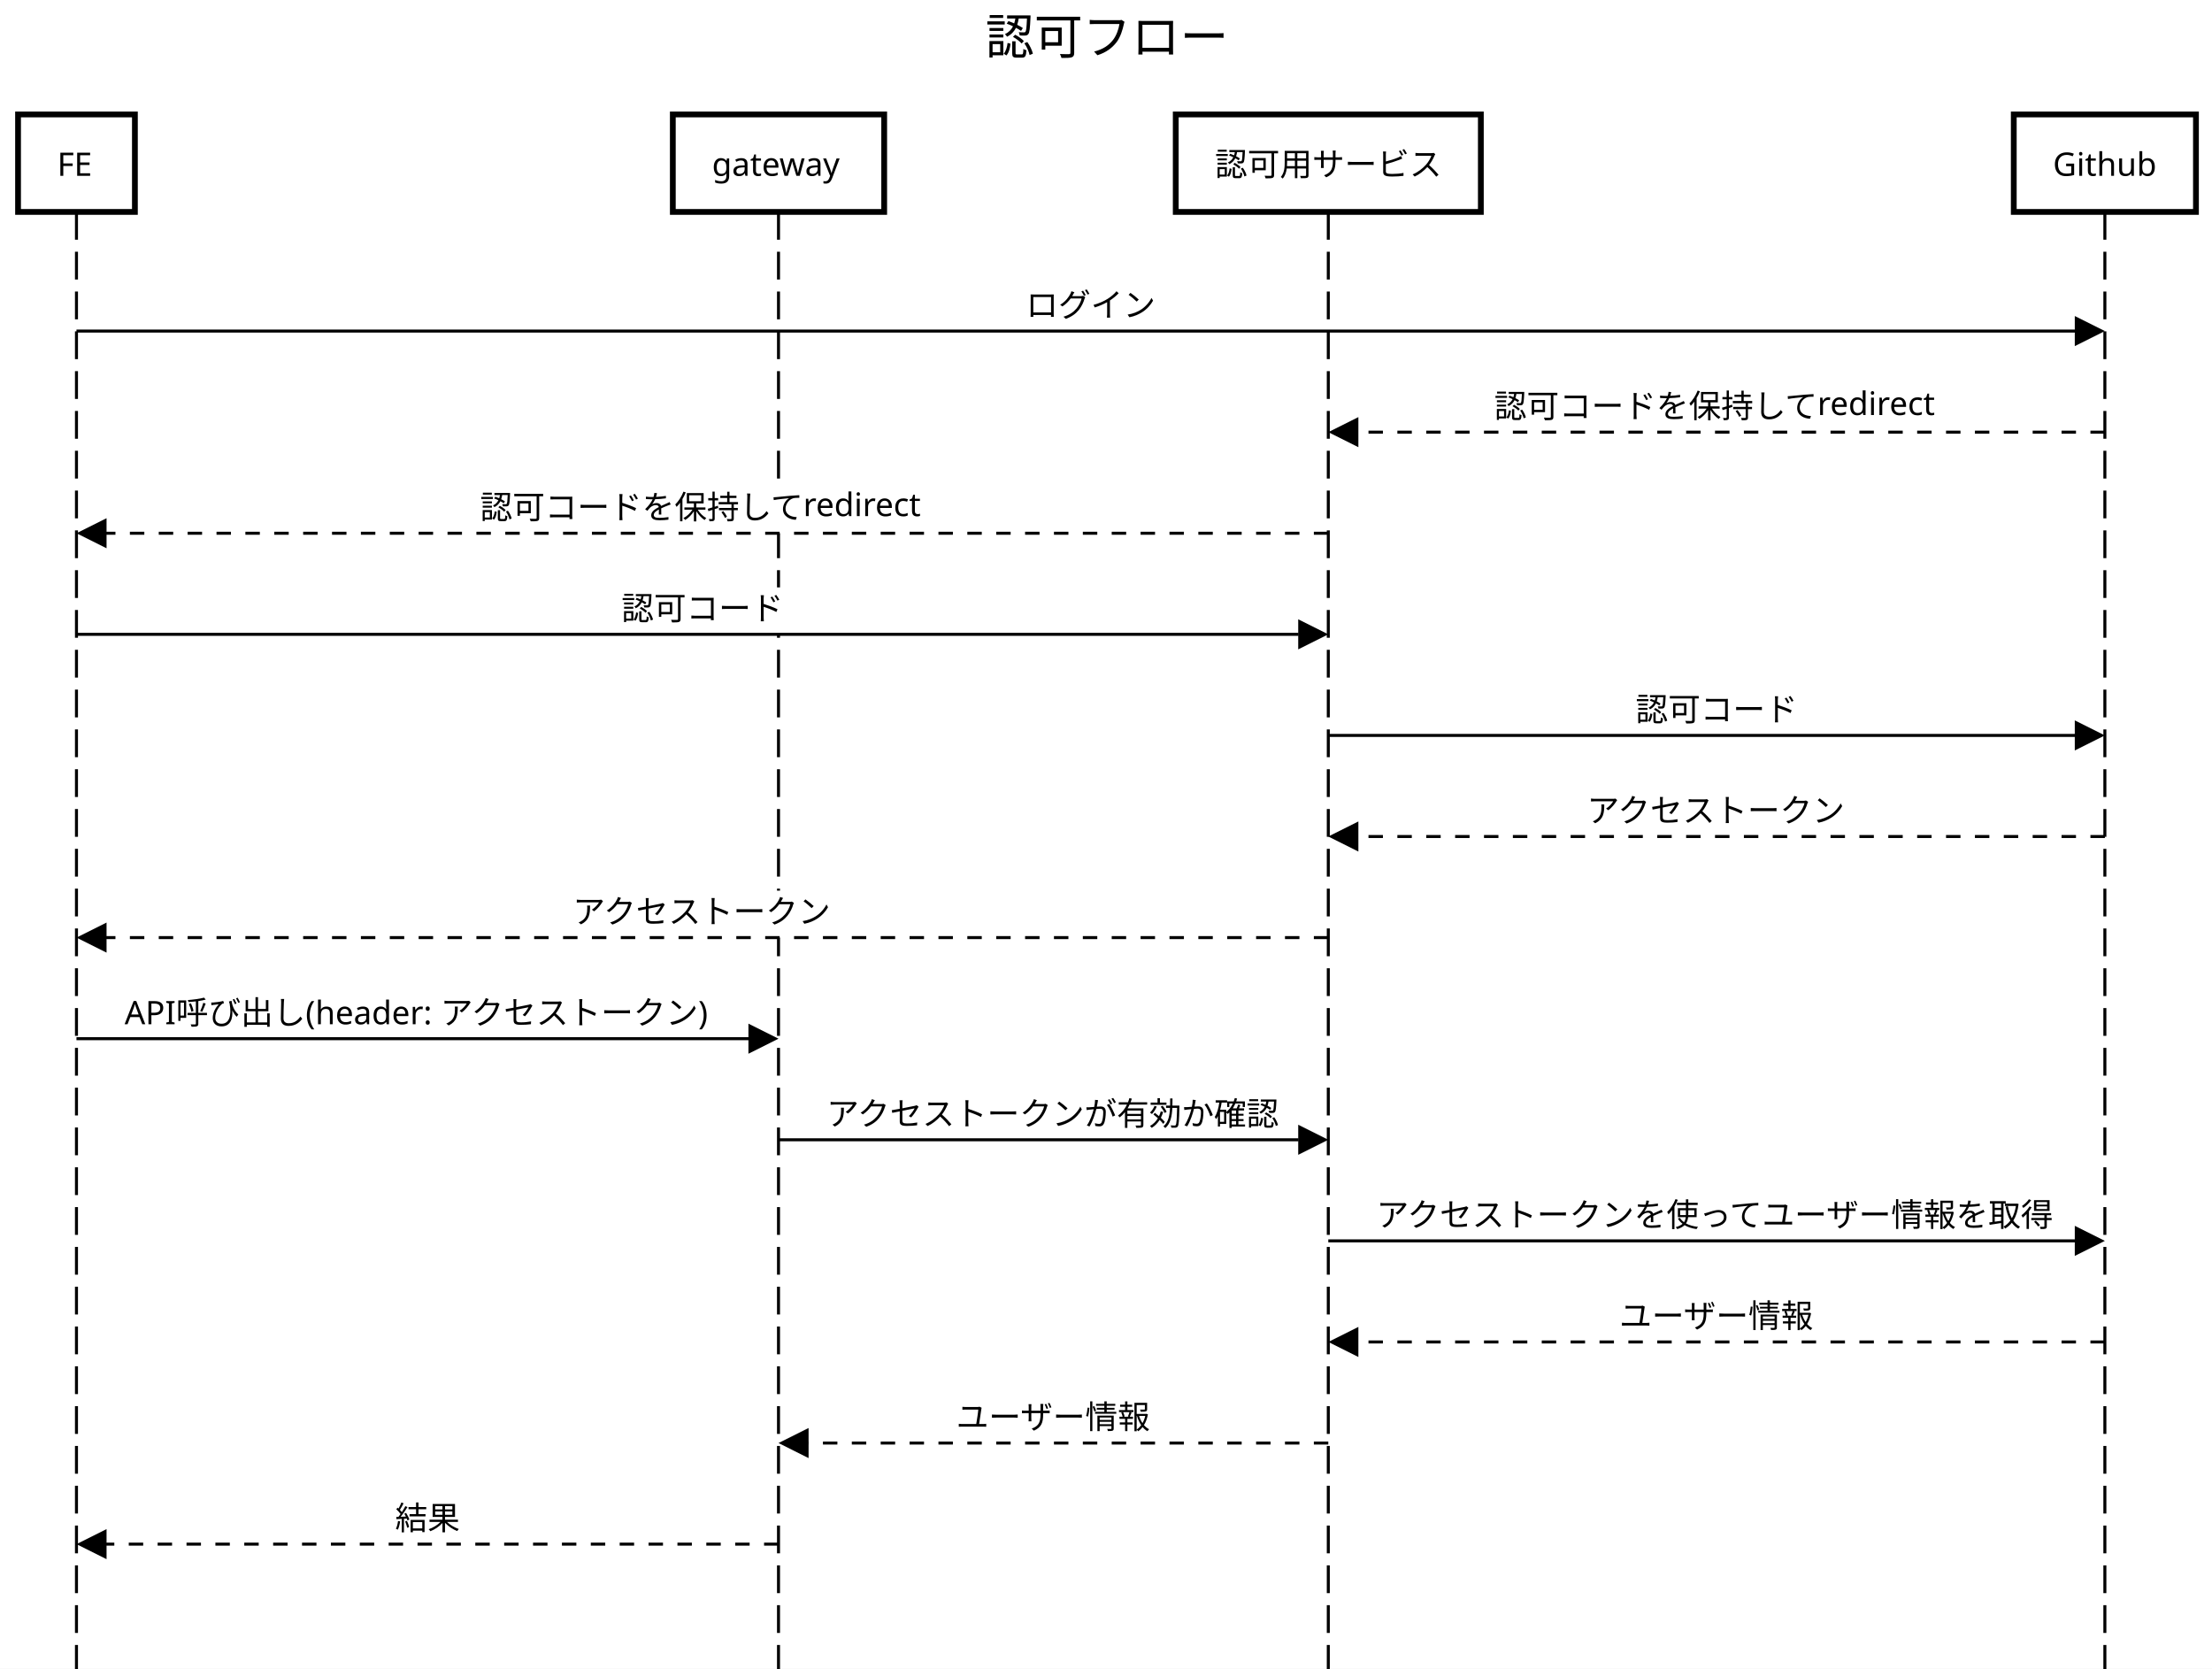
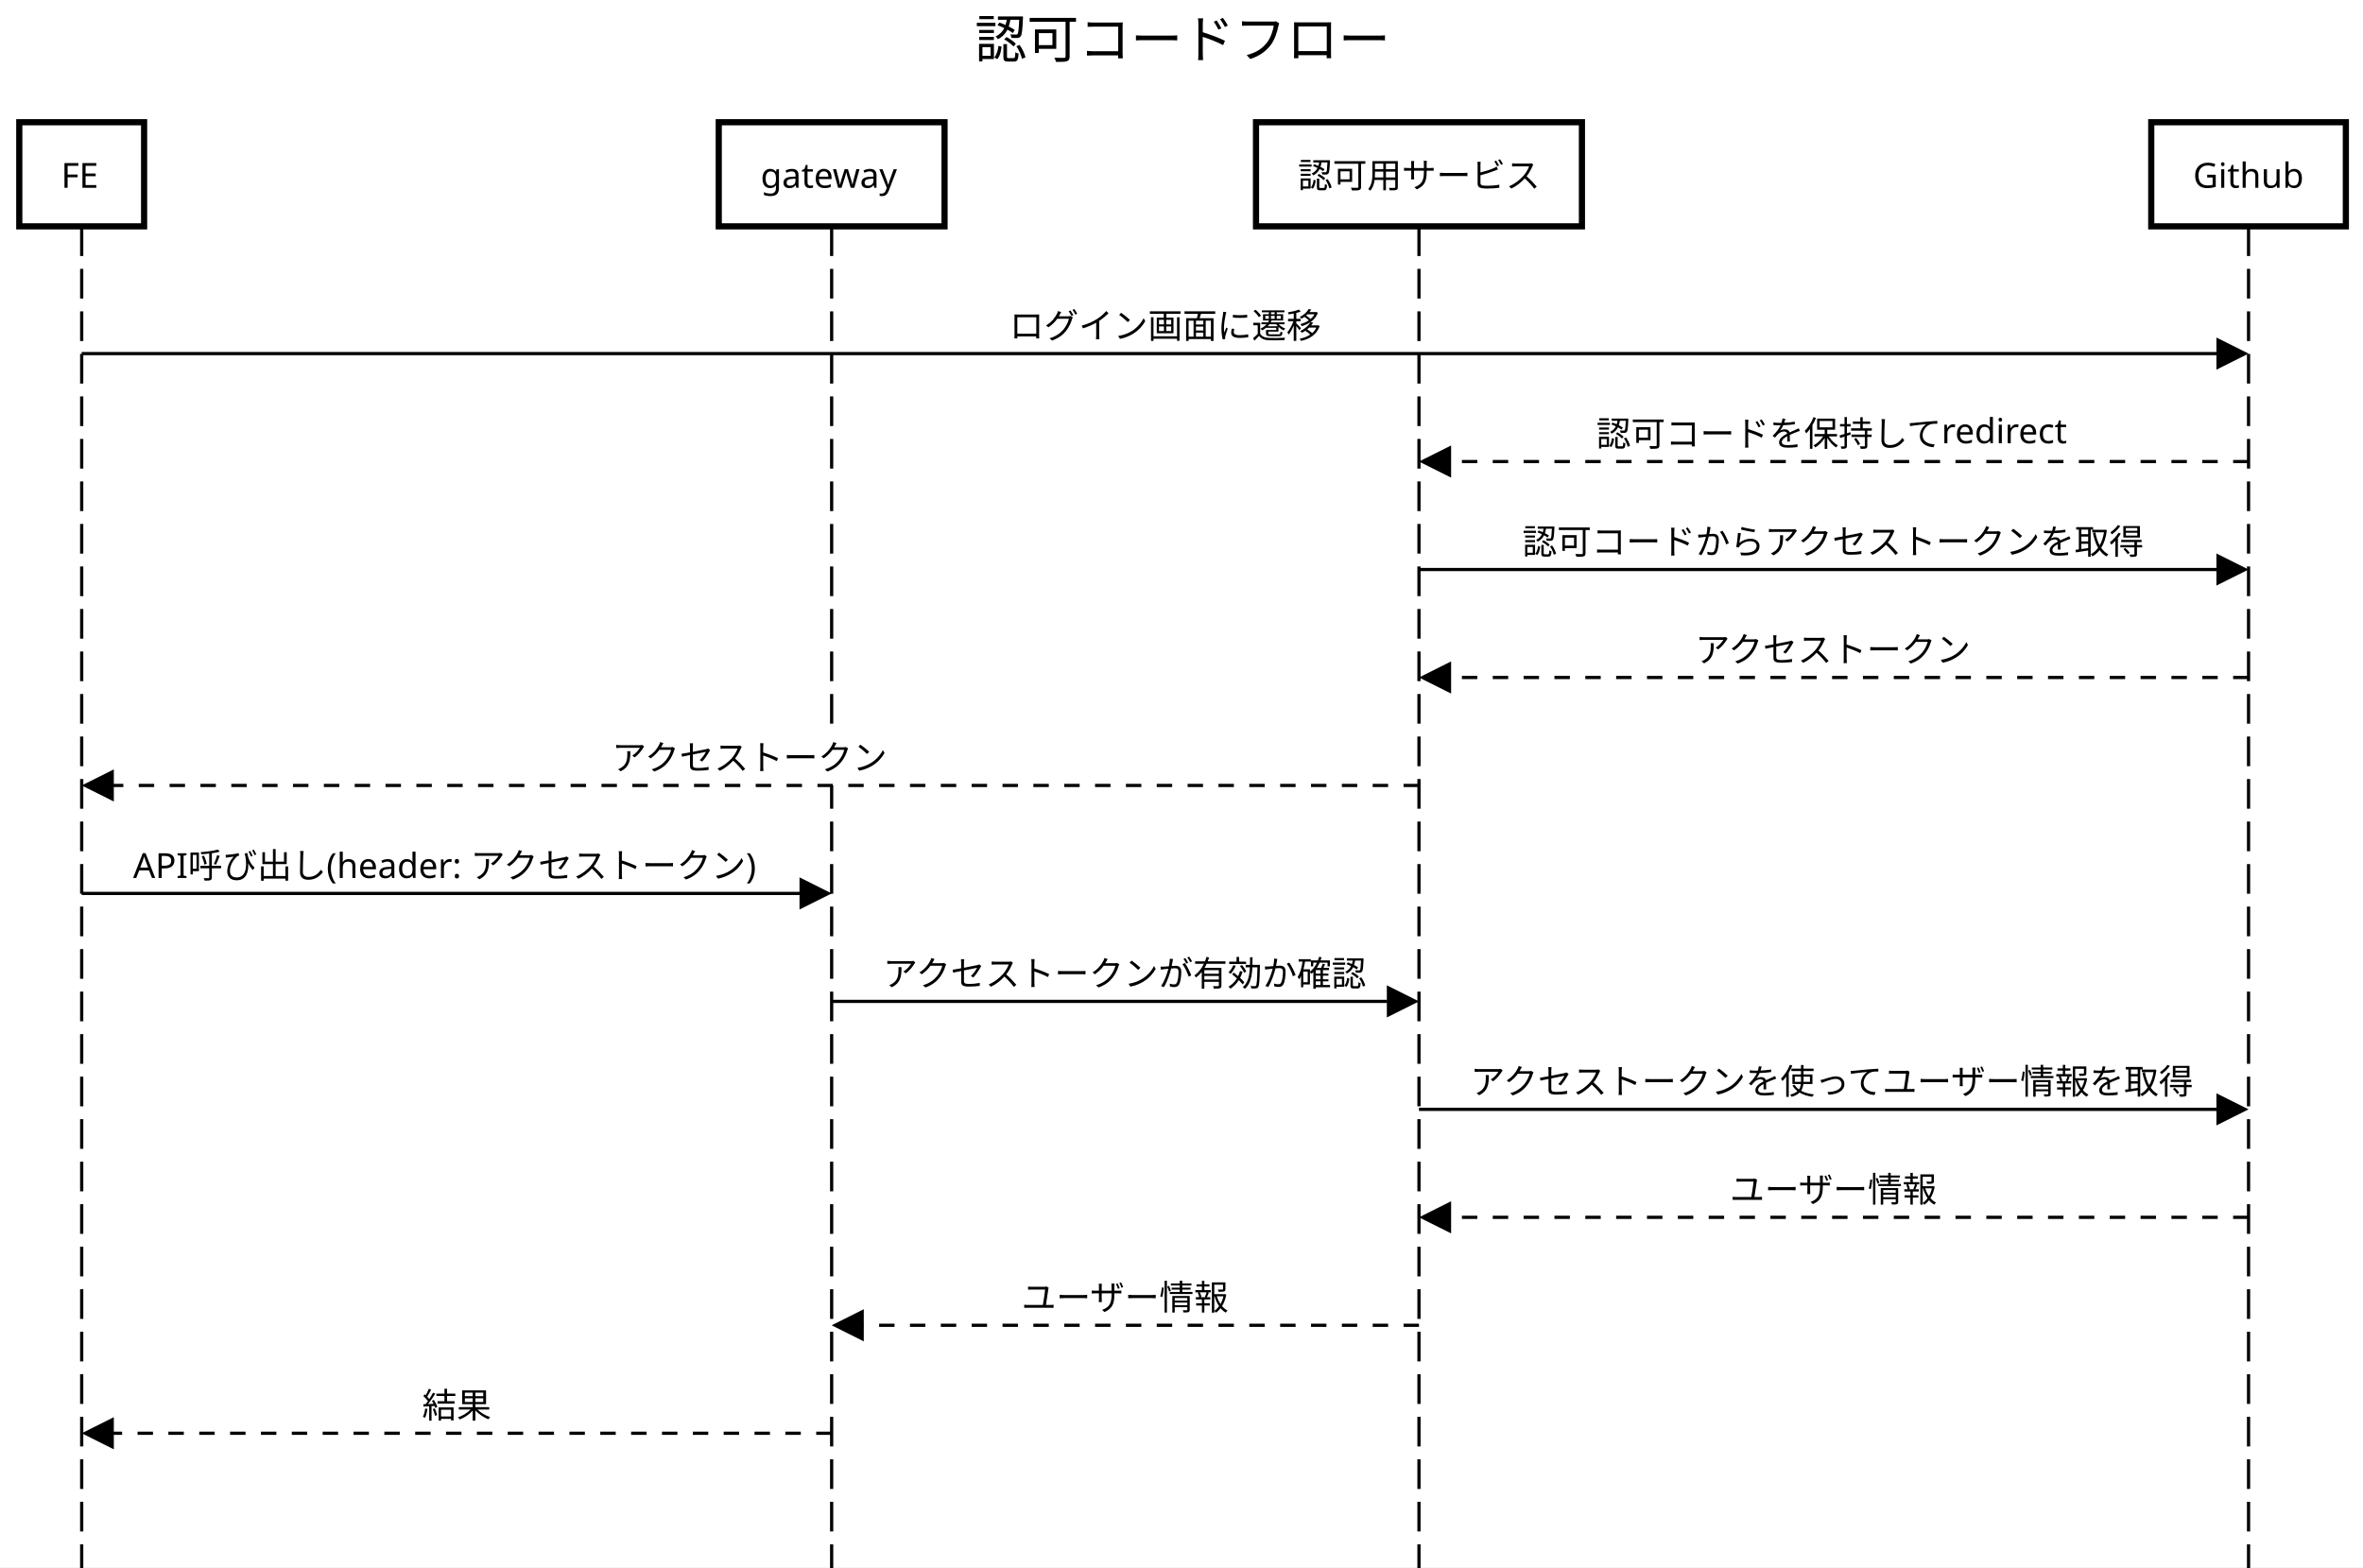
- <svg xmlns="http://www.w3.org/2000/svg" version="1.1" width="1001" height="755">
+ <svg xmlns="http://www.w3.org/2000/svg" version="1.1" width="1001" height="664">
  <defs />
  <g>
    <g />
    <g />
    <g />
    <g />
    <g />
    <g />
    <g />
    <g />
    <g />
    <g />
    <g />
-     <g />
-     <g />
-     <g>
-       <rect fill="white" stroke="none" x="0" y="0" width="1001" height="755" />
-     </g>
-     <g>
-       <text fill="black" stroke="none" font-family="sans-serif" font-size="16.5pt" font-style="normal" font-weight="normal" text-decoration="normal" x="445.953" y="24.503" text-anchor="start" dominant-baseline="alphabetic" xml:space="preserve">認可フロー</text>
-     </g>
-     <g />
-     <g>
-       <path fill="none" stroke="black" paint-order="fill stroke markers" d=" M 34.606 95.888 L 34.606 755.83" stroke-miterlimit="10" stroke-width="1.361" stroke-dasharray="12.566,5.445" />
-       <path fill="none" stroke="black" paint-order="fill stroke markers" d=" M 352.297 95.888 L 352.297 755.83" stroke-miterlimit="10" stroke-width="1.361" stroke-dasharray="12.566,5.445" />
-       <path fill="none" stroke="black" paint-order="fill stroke markers" d=" M 601.098 95.888 L 601.098 755.83" stroke-miterlimit="10" stroke-width="1.361" stroke-dasharray="12.566,5.445" />
-       <path fill="none" stroke="black" paint-order="fill stroke markers" d=" M 952.518 95.888 L 952.518 755.83" stroke-miterlimit="10" stroke-width="1.361" stroke-dasharray="12.566,5.445" />
+     <g>
+       <rect fill="white" stroke="none" x="0" y="0" width="1001" height="664" />
+     </g>
+     <g>
+       <text fill="black" stroke="none" font-family="sans-serif" font-size="16.5pt" font-style="normal" font-weight="normal" text-decoration="normal" x="412.953" y="24.503" text-anchor="start" dominant-baseline="alphabetic" xml:space="preserve">認可コードフロー</text>
+     </g>
+     <g />
+     <g>
+       <path fill="none" stroke="black" paint-order="fill stroke markers" d=" M 34.606 95.888 L 34.606 664.353" stroke-miterlimit="10" stroke-width="1.361" stroke-dasharray="12.566,5.445" />
+       <path fill="none" stroke="black" paint-order="fill stroke markers" d=" M 352.297 95.888 L 352.297 664.353" stroke-miterlimit="10" stroke-width="1.361" stroke-dasharray="12.566,5.445" />
+       <path fill="none" stroke="black" paint-order="fill stroke markers" d=" M 601.098 95.888 L 601.098 664.353" stroke-miterlimit="10" stroke-width="1.361" stroke-dasharray="12.566,5.445" />
+       <path fill="none" stroke="black" paint-order="fill stroke markers" d=" M 952.518 95.888 L 952.518 664.353" stroke-miterlimit="10" stroke-width="1.361" stroke-dasharray="12.566,5.445" />
    </g>
    <g>
      <path fill="none" stroke="none" />
      <g>
        <path fill="white" stroke="black" paint-order="fill stroke markers" d=" M 8.168 51.783 L 61.045 51.783 L 61.045 95.888 L 8.168 95.888 L 8.168 51.783 Z" stroke-miterlimit="10" stroke-width="2.614" stroke-dasharray="" />
      </g>
      <g>
        <g />
        <text fill="black" stroke="none" font-family="sans-serif" font-size="11pt" font-style="normal" font-weight="normal" text-decoration="normal" x="25.891" y="79.552" text-anchor="start" dominant-baseline="alphabetic" xml:space="preserve">FE</text>
      </g>
      <path fill="none" stroke="none" />
      <g>
        <path fill="white" stroke="black" paint-order="fill stroke markers" d=" M 304.473 51.783 L 400.121 51.783 L 400.121 95.888 L 304.473 95.888 L 304.473 51.783 Z" stroke-miterlimit="10" stroke-width="2.614" stroke-dasharray="" />
      </g>
      <g>
        <g />
        <text fill="black" stroke="none" font-family="sans-serif" font-size="11pt" font-style="normal" font-weight="normal" text-decoration="normal" x="322.197" y="79.552" text-anchor="start" dominant-baseline="alphabetic" xml:space="preserve">gateway</text>
      </g>
      <path fill="none" stroke="none" />
      <g>
        <path fill="white" stroke="black" paint-order="fill stroke markers" d=" M 532.064 51.783 L 670.131 51.783 L 670.131 95.888 L 532.064 95.888 L 532.064 51.783 Z" stroke-miterlimit="10" stroke-width="2.614" stroke-dasharray="" />
      </g>
      <g>
        <g />
        <text fill="black" stroke="none" font-family="sans-serif" font-size="11pt" font-style="normal" font-weight="normal" text-decoration="normal" x="549.788" y="79.552" text-anchor="start" dominant-baseline="alphabetic" xml:space="preserve">認可用サービス</text>
      </g>
      <path fill="none" stroke="none" />
      <g>
        <path fill="white" stroke="black" paint-order="fill stroke markers" d=" M 911.297 51.783 L 993.738 51.783 L 993.738 95.888 L 911.297 95.888 L 911.297 51.783 Z" stroke-miterlimit="10" stroke-width="2.614" stroke-dasharray="" />
      </g>
      <g>
        <g />
        <text fill="black" stroke="none" font-family="sans-serif" font-size="11pt" font-style="normal" font-weight="normal" text-decoration="normal" x="929.021" y="79.552" text-anchor="start" dominant-baseline="alphabetic" xml:space="preserve">Github</text>
      </g>
    </g>
    <g>
      <g>
        <g>
-           <rect fill="white" stroke="none" x="461.792" y="128.558" width="63.541" height="21.236" />
-         </g>
-         <text fill="black" stroke="none" font-family="sans-serif" font-size="11pt" font-style="normal" font-weight="normal" text-decoration="normal" x="464.242" y="143.26" text-anchor="start" dominant-baseline="alphabetic" xml:space="preserve">ログイン</text>
+           <rect fill="white" stroke="none" x="425.142" y="128.558" width="136.84" height="21.236" />
+         </g>
+         <text fill="black" stroke="none" font-family="sans-serif" font-size="11pt" font-style="normal" font-weight="normal" text-decoration="normal" x="427.592" y="143.26" text-anchor="start" dominant-baseline="alphabetic" xml:space="preserve">ログイン画面に遷移</text>
      </g>
      <g>
        <path fill="none" stroke="black" paint-order="fill stroke markers" d=" M 34.606 149.794 L 939.069 149.794" stroke-miterlimit="10" stroke-width="1.361" stroke-dasharray="" />
        <g transform="translate(952.5179,149.7938) translate(-952.5179,-149.7938)">
          <path fill="black" stroke="none" paint-order="stroke fill markers" d=" M 938.905 142.987 L 952.518 149.794 L 938.905 156.6 Z" />
        </g>
      </g>
      <g>
        <g>
          <rect fill="white" stroke="none" x="673.728" y="174.297" width="206.16" height="21.236" />
        </g>
        <text fill="black" stroke="none" font-family="sans-serif" font-size="11pt" font-style="normal" font-weight="normal" text-decoration="normal" x="676.178" y="188.998" text-anchor="start" dominant-baseline="alphabetic" xml:space="preserve">認可コードを保持してredirect</text>
      </g>
      <g>
        <path fill="none" stroke="black" paint-order="fill stroke markers" d=" M 952.518 195.532 L 614.547 195.532" stroke-miterlimit="10" stroke-width="1.361" stroke-dasharray="6.534" />
        <g transform="translate(601.0976,195.5324) translate(-601.0976,-195.5324)">
          <path fill="black" stroke="none" paint-order="stroke fill markers" d=" M 614.71 188.726 L 601.098 195.532 L 614.71 202.339 Z" />
        </g>
      </g>
      <g>
        <g>
-           <rect fill="white" stroke="none" x="214.772" y="220.035" width="206.16" height="21.236" />
-         </g>
-         <text fill="black" stroke="none" font-family="sans-serif" font-size="11pt" font-style="normal" font-weight="normal" text-decoration="normal" x="217.222" y="234.737" text-anchor="start" dominant-baseline="alphabetic" xml:space="preserve">認可コードを保持してredirect</text>
-       </g>
-       <g>
-         <path fill="none" stroke="black" paint-order="fill stroke markers" d=" M 601.098 241.271 L 48.056 241.271" stroke-miterlimit="10" stroke-width="1.361" stroke-dasharray="6.534" />
-         <g transform="translate(34.6064,241.271) translate(-34.6064,-241.271)">
-           <path fill="black" stroke="none" paint-order="stroke fill markers" d=" M 48.219 234.465 L 34.606 241.271 L 48.219 248.077 Z" />
-         </g>
-       </g>
-       <g>
-         <g>
-           <rect fill="white" stroke="none" x="278.752" y="265.774" width="78.201" height="21.236" />
-         </g>
-         <text fill="black" stroke="none" font-family="sans-serif" font-size="11pt" font-style="normal" font-weight="normal" text-decoration="normal" x="281.202" y="280.475" text-anchor="start" dominant-baseline="alphabetic" xml:space="preserve">認可コード</text>
-       </g>
-       <g>
-         <path fill="none" stroke="black" paint-order="fill stroke markers" d=" M 34.606 287.01 L 587.648 287.01" stroke-miterlimit="10" stroke-width="1.361" stroke-dasharray="" />
+           <rect fill="white" stroke="none" x="642.418" y="220.035" width="268.78" height="21.236" />
+         </g>
+         <text fill="black" stroke="none" font-family="sans-serif" font-size="11pt" font-style="normal" font-weight="normal" text-decoration="normal" x="644.868" y="234.737" text-anchor="start" dominant-baseline="alphabetic" xml:space="preserve">認可コードからアクセストークンを取得</text>
+       </g>
+       <g>
+         <path fill="none" stroke="black" paint-order="fill stroke markers" d=" M 601.098 241.271 L 939.069 241.271" stroke-miterlimit="10" stroke-width="1.361" stroke-dasharray="" />
+         <g transform="translate(952.5179,241.271) translate(-952.5179,-241.271)">
+           <path fill="black" stroke="none" paint-order="stroke fill markers" d=" M 938.905 234.465 L 952.518 241.271 L 938.905 248.077 Z" />
+         </g>
+       </g>
+       <g>
+         <g>
+           <rect fill="white" stroke="none" x="715.718" y="265.774" width="122.18" height="21.236" />
+         </g>
+         <text fill="black" stroke="none" font-family="sans-serif" font-size="11pt" font-style="normal" font-weight="normal" text-decoration="normal" x="718.168" y="280.475" text-anchor="start" dominant-baseline="alphabetic" xml:space="preserve">アクセストークン</text>
+       </g>
+       <g>
+         <path fill="none" stroke="black" paint-order="fill stroke markers" d=" M 952.518 287.01 L 614.547 287.01" stroke-miterlimit="10" stroke-width="1.361" stroke-dasharray="6.534" />
        <g transform="translate(601.0976,287.0095) translate(-601.0976,-287.0095)">
-           <path fill="black" stroke="none" paint-order="stroke fill markers" d=" M 587.485 280.203 L 601.098 287.01 L 587.485 293.816 Z" />
-         </g>
-       </g>
-       <g>
-         <g>
-           <rect fill="white" stroke="none" x="737.708" y="311.512" width="78.201" height="21.236" />
-         </g>
-         <text fill="black" stroke="none" font-family="sans-serif" font-size="11pt" font-style="normal" font-weight="normal" text-decoration="normal" x="740.158" y="326.214" text-anchor="start" dominant-baseline="alphabetic" xml:space="preserve">認可コード</text>
-       </g>
-       <g>
-         <path fill="none" stroke="black" paint-order="fill stroke markers" d=" M 601.098 332.748 L 939.069 332.748" stroke-miterlimit="10" stroke-width="1.361" stroke-dasharray="" />
-         <g transform="translate(952.5179,332.7481) translate(-952.5179,-332.7481)">
-           <path fill="black" stroke="none" paint-order="stroke fill markers" d=" M 938.905 325.942 L 952.518 332.748 L 938.905 339.554 Z" />
-         </g>
-       </g>
-       <g>
-         <g>
-           <rect fill="white" stroke="none" x="715.718" y="357.251" width="122.18" height="21.236" />
-         </g>
-         <text fill="black" stroke="none" font-family="sans-serif" font-size="11pt" font-style="normal" font-weight="normal" text-decoration="normal" x="718.168" y="371.953" text-anchor="start" dominant-baseline="alphabetic" xml:space="preserve">アクセストークン</text>
-       </g>
-       <g>
-         <path fill="none" stroke="black" paint-order="fill stroke markers" d=" M 952.518 378.487 L 614.547 378.487" stroke-miterlimit="10" stroke-width="1.361" stroke-dasharray="6.534" />
-         <g transform="translate(601.0976,378.4867) translate(-601.0976,-378.4867)">
-           <path fill="black" stroke="none" paint-order="stroke fill markers" d=" M 614.71 371.68 L 601.098 378.487 L 614.71 385.293 Z" />
-         </g>
-       </g>
-       <g>
-         <g>
-           <rect fill="white" stroke="none" x="256.762" y="402.989" width="122.18" height="21.236" />
-         </g>
-         <text fill="black" stroke="none" font-family="sans-serif" font-size="11pt" font-style="normal" font-weight="normal" text-decoration="normal" x="259.212" y="417.691" text-anchor="start" dominant-baseline="alphabetic" xml:space="preserve">アクセストークン</text>
-       </g>
-       <g>
-         <path fill="none" stroke="black" paint-order="fill stroke markers" d=" M 601.098 424.225 L 48.056 424.225" stroke-miterlimit="10" stroke-width="1.361" stroke-dasharray="6.534" />
-         <g transform="translate(34.6064,424.2252) translate(-34.6064,-424.2252)">
-           <path fill="black" stroke="none" paint-order="stroke fill markers" d=" M 48.219 417.419 L 34.606 424.225 L 48.219 431.032 Z" />
-         </g>
-       </g>
-       <g>
-         <g>
-           <rect fill="white" stroke="none" x="53.936" y="448.728" width="279.031" height="21.236" />
-         </g>
-         <text fill="black" stroke="none" font-family="sans-serif" font-size="11pt" font-style="normal" font-weight="normal" text-decoration="normal" x="56.387" y="463.43" text-anchor="start" dominant-baseline="alphabetic" xml:space="preserve">API呼び出し(header: アクセストークン)</text>
-       </g>
-       <g>
-         <path fill="none" stroke="black" paint-order="fill stroke markers" d=" M 34.606 469.964 L 338.848 469.964" stroke-miterlimit="10" stroke-width="1.361" stroke-dasharray="" />
-         <g transform="translate(352.2973,469.9638) translate(-352.2973,-469.9638)">
-           <path fill="black" stroke="none" paint-order="stroke fill markers" d=" M 338.685 463.157 L 352.297 469.964 L 338.685 476.77 Z" />
-         </g>
-       </g>
-       <g>
-         <g>
-           <rect fill="white" stroke="none" x="371.627" y="494.467" width="210.14" height="21.236" />
-         </g>
-         <text fill="black" stroke="none" font-family="sans-serif" font-size="11pt" font-style="normal" font-weight="normal" text-decoration="normal" x="374.078" y="509.168" text-anchor="start" dominant-baseline="alphabetic" xml:space="preserve">アクセストークンが有効か確認</text>
-       </g>
-       <g>
-         <path fill="none" stroke="black" paint-order="fill stroke markers" d=" M 352.297 515.702 L 587.648 515.702" stroke-miterlimit="10" stroke-width="1.361" stroke-dasharray="" />
+           <path fill="black" stroke="none" paint-order="stroke fill markers" d=" M 614.71 280.203 L 601.098 287.01 L 614.71 293.816 Z" />
+         </g>
+       </g>
+       <g>
+         <g>
+           <rect fill="white" stroke="none" x="256.762" y="311.512" width="122.18" height="21.236" />
+         </g>
+         <text fill="black" stroke="none" font-family="sans-serif" font-size="11pt" font-style="normal" font-weight="normal" text-decoration="normal" x="259.212" y="326.214" text-anchor="start" dominant-baseline="alphabetic" xml:space="preserve">アクセストークン</text>
+       </g>
+       <g>
+         <path fill="none" stroke="black" paint-order="fill stroke markers" d=" M 601.098 332.748 L 48.056 332.748" stroke-miterlimit="10" stroke-width="1.361" stroke-dasharray="6.534" />
+         <g transform="translate(34.6064,332.7481) translate(-34.6064,-332.7481)">
+           <path fill="black" stroke="none" paint-order="stroke fill markers" d=" M 48.219 325.942 L 34.606 332.748 L 48.219 339.554 Z" />
+         </g>
+       </g>
+       <g>
+         <g>
+           <rect fill="white" stroke="none" x="53.936" y="357.251" width="279.031" height="21.236" />
+         </g>
+         <text fill="black" stroke="none" font-family="sans-serif" font-size="11pt" font-style="normal" font-weight="normal" text-decoration="normal" x="56.387" y="371.953" text-anchor="start" dominant-baseline="alphabetic" xml:space="preserve">API呼び出し(header: アクセストークン)</text>
+       </g>
+       <g>
+         <path fill="none" stroke="black" paint-order="fill stroke markers" d=" M 34.606 378.487 L 338.848 378.487" stroke-miterlimit="10" stroke-width="1.361" stroke-dasharray="" />
+         <g transform="translate(352.2973,378.4867) translate(-352.2973,-378.4867)">
+           <path fill="black" stroke="none" paint-order="stroke fill markers" d=" M 338.685 371.68 L 352.297 378.487 L 338.685 385.293 Z" />
+         </g>
+       </g>
+       <g>
+         <g>
+           <rect fill="white" stroke="none" x="371.627" y="402.989" width="210.14" height="21.236" />
+         </g>
+         <text fill="black" stroke="none" font-family="sans-serif" font-size="11pt" font-style="normal" font-weight="normal" text-decoration="normal" x="374.078" y="417.691" text-anchor="start" dominant-baseline="alphabetic" xml:space="preserve">アクセストークンが有効か確認</text>
+       </g>
+       <g>
+         <path fill="none" stroke="black" paint-order="fill stroke markers" d=" M 352.297 424.225 L 587.648 424.225" stroke-miterlimit="10" stroke-width="1.361" stroke-dasharray="" />
+         <g transform="translate(601.0976,424.2252) translate(-601.0976,-424.2252)">
+           <path fill="black" stroke="none" paint-order="stroke fill markers" d=" M 587.485 417.419 L 601.098 424.225 L 587.485 431.032 Z" />
+         </g>
+       </g>
+       <g>
+         <g>
+           <rect fill="white" stroke="none" x="620.428" y="448.728" width="312.76" height="21.236" />
+         </g>
+         <text fill="black" stroke="none" font-family="sans-serif" font-size="11pt" font-style="normal" font-weight="normal" text-decoration="normal" x="622.878" y="463.43" text-anchor="start" dominant-baseline="alphabetic" xml:space="preserve">アクセストークンを使ってユーザー情報を取得</text>
+       </g>
+       <g>
+         <path fill="none" stroke="black" paint-order="fill stroke markers" d=" M 601.098 469.964 L 939.069 469.964" stroke-miterlimit="10" stroke-width="1.361" stroke-dasharray="" />
+         <g transform="translate(952.5179,469.9638) translate(-952.5179,-469.9638)">
+           <path fill="black" stroke="none" paint-order="stroke fill markers" d=" M 938.905 463.157 L 952.518 469.964 L 938.905 476.77 Z" />
+         </g>
+       </g>
+       <g>
+         <g>
+           <rect fill="white" stroke="none" x="730.378" y="494.467" width="92.86" height="21.236" />
+         </g>
+         <text fill="black" stroke="none" font-family="sans-serif" font-size="11pt" font-style="normal" font-weight="normal" text-decoration="normal" x="732.828" y="509.168" text-anchor="start" dominant-baseline="alphabetic" xml:space="preserve">ユーザー情報</text>
+       </g>
+       <g>
+         <path fill="none" stroke="black" paint-order="fill stroke markers" d=" M 952.518 515.702 L 614.547 515.702" stroke-miterlimit="10" stroke-width="1.361" stroke-dasharray="6.534" />
        <g transform="translate(601.0976,515.7024) translate(-601.0976,-515.7024)">
-           <path fill="black" stroke="none" paint-order="stroke fill markers" d=" M 587.485 508.896 L 601.098 515.702 L 587.485 522.509 Z" />
-         </g>
-       </g>
-       <g>
-         <g>
-           <rect fill="white" stroke="none" x="620.428" y="540.205" width="312.76" height="21.236" />
-         </g>
-         <text fill="black" stroke="none" font-family="sans-serif" font-size="11pt" font-style="normal" font-weight="normal" text-decoration="normal" x="622.878" y="554.907" text-anchor="start" dominant-baseline="alphabetic" xml:space="preserve">アクセストークンを使ってユーザー情報を取得</text>
-       </g>
-       <g>
-         <path fill="none" stroke="black" paint-order="fill stroke markers" d=" M 601.098 561.441 L 939.069 561.441" stroke-miterlimit="10" stroke-width="1.361" stroke-dasharray="" />
-         <g transform="translate(952.5179,561.4409) translate(-952.5179,-561.4409)">
-           <path fill="black" stroke="none" paint-order="stroke fill markers" d=" M 938.905 554.635 L 952.518 561.441 L 938.905 568.247 Z" />
-         </g>
-       </g>
-       <g>
-         <g>
-           <rect fill="white" stroke="none" x="730.378" y="585.944" width="92.86" height="21.236" />
-         </g>
-         <text fill="black" stroke="none" font-family="sans-serif" font-size="11pt" font-style="normal" font-weight="normal" text-decoration="normal" x="732.828" y="600.645" text-anchor="start" dominant-baseline="alphabetic" xml:space="preserve">ユーザー情報</text>
-       </g>
-       <g>
-         <path fill="none" stroke="black" paint-order="fill stroke markers" d=" M 952.518 607.18 L 614.547 607.18" stroke-miterlimit="10" stroke-width="1.361" stroke-dasharray="6.534" />
-         <g transform="translate(601.0976,607.1795) translate(-601.0976,-607.1795)">
-           <path fill="black" stroke="none" paint-order="stroke fill markers" d=" M 614.71 600.373 L 601.098 607.18 L 614.71 613.986 Z" />
-         </g>
-       </g>
-       <g>
-         <g>
-           <rect fill="white" stroke="none" x="430.267" y="631.682" width="92.86" height="21.236" />
-         </g>
-         <text fill="black" stroke="none" font-family="sans-serif" font-size="11pt" font-style="normal" font-weight="normal" text-decoration="normal" x="432.717" y="646.384" text-anchor="start" dominant-baseline="alphabetic" xml:space="preserve">ユーザー情報</text>
-       </g>
-       <g>
-         <path fill="none" stroke="black" paint-order="fill stroke markers" d=" M 601.098 652.918 L 365.747 652.918" stroke-miterlimit="10" stroke-width="1.361" stroke-dasharray="6.534" />
-         <g transform="translate(352.2973,652.9181) translate(-352.2973,-652.9181)">
-           <path fill="black" stroke="none" paint-order="stroke fill markers" d=" M 365.91 646.112 L 352.297 652.918 L 365.91 659.724 Z" />
-         </g>
-       </g>
-       <g>
-         <g>
-           <rect fill="white" stroke="none" x="176.342" y="677.421" width="34.221" height="21.236" />
-         </g>
-         <text fill="black" stroke="none" font-family="sans-serif" font-size="11pt" font-style="normal" font-weight="normal" text-decoration="normal" x="178.792" y="692.123" text-anchor="start" dominant-baseline="alphabetic" xml:space="preserve">結果</text>
-       </g>
-       <g>
-         <path fill="none" stroke="black" paint-order="fill stroke markers" d=" M 352.297 698.657 L 48.056 698.657" stroke-miterlimit="10" stroke-width="1.361" stroke-dasharray="6.534" />
-         <g transform="translate(34.6064,698.6566) translate(-34.6064,-698.6566)">
-           <path fill="black" stroke="none" paint-order="stroke fill markers" d=" M 48.219 691.85 L 34.606 698.657 L 48.219 705.463 Z" />
+           <path fill="black" stroke="none" paint-order="stroke fill markers" d=" M 614.71 508.896 L 601.098 515.702 L 614.71 522.509 Z" />
+         </g>
+       </g>
+       <g>
+         <g>
+           <rect fill="white" stroke="none" x="430.267" y="540.205" width="92.86" height="21.236" />
+         </g>
+         <text fill="black" stroke="none" font-family="sans-serif" font-size="11pt" font-style="normal" font-weight="normal" text-decoration="normal" x="432.717" y="554.907" text-anchor="start" dominant-baseline="alphabetic" xml:space="preserve">ユーザー情報</text>
+       </g>
+       <g>
+         <path fill="none" stroke="black" paint-order="fill stroke markers" d=" M 601.098 561.441 L 365.747 561.441" stroke-miterlimit="10" stroke-width="1.361" stroke-dasharray="6.534" />
+         <g transform="translate(352.2973,561.4409) translate(-352.2973,-561.4409)">
+           <path fill="black" stroke="none" paint-order="stroke fill markers" d=" M 365.91 554.635 L 352.297 561.441 L 365.91 568.247 Z" />
+         </g>
+       </g>
+       <g>
+         <g>
+           <rect fill="white" stroke="none" x="176.342" y="585.944" width="34.221" height="21.236" />
+         </g>
+         <text fill="black" stroke="none" font-family="sans-serif" font-size="11pt" font-style="normal" font-weight="normal" text-decoration="normal" x="178.792" y="600.645" text-anchor="start" dominant-baseline="alphabetic" xml:space="preserve">結果</text>
+       </g>
+       <g>
+         <path fill="none" stroke="black" paint-order="fill stroke markers" d=" M 352.297 607.18 L 48.056 607.18" stroke-miterlimit="10" stroke-width="1.361" stroke-dasharray="6.534" />
+         <g transform="translate(34.6064,607.1795) translate(-34.6064,-607.1795)">
+           <path fill="black" stroke="none" paint-order="stroke fill markers" d=" M 48.219 600.373 L 34.606 607.18 L 48.219 613.986 Z" />
        </g>
      </g>
    </g>
    <g />
    <g />
    <g />
    <g />
  </g>
</svg>
